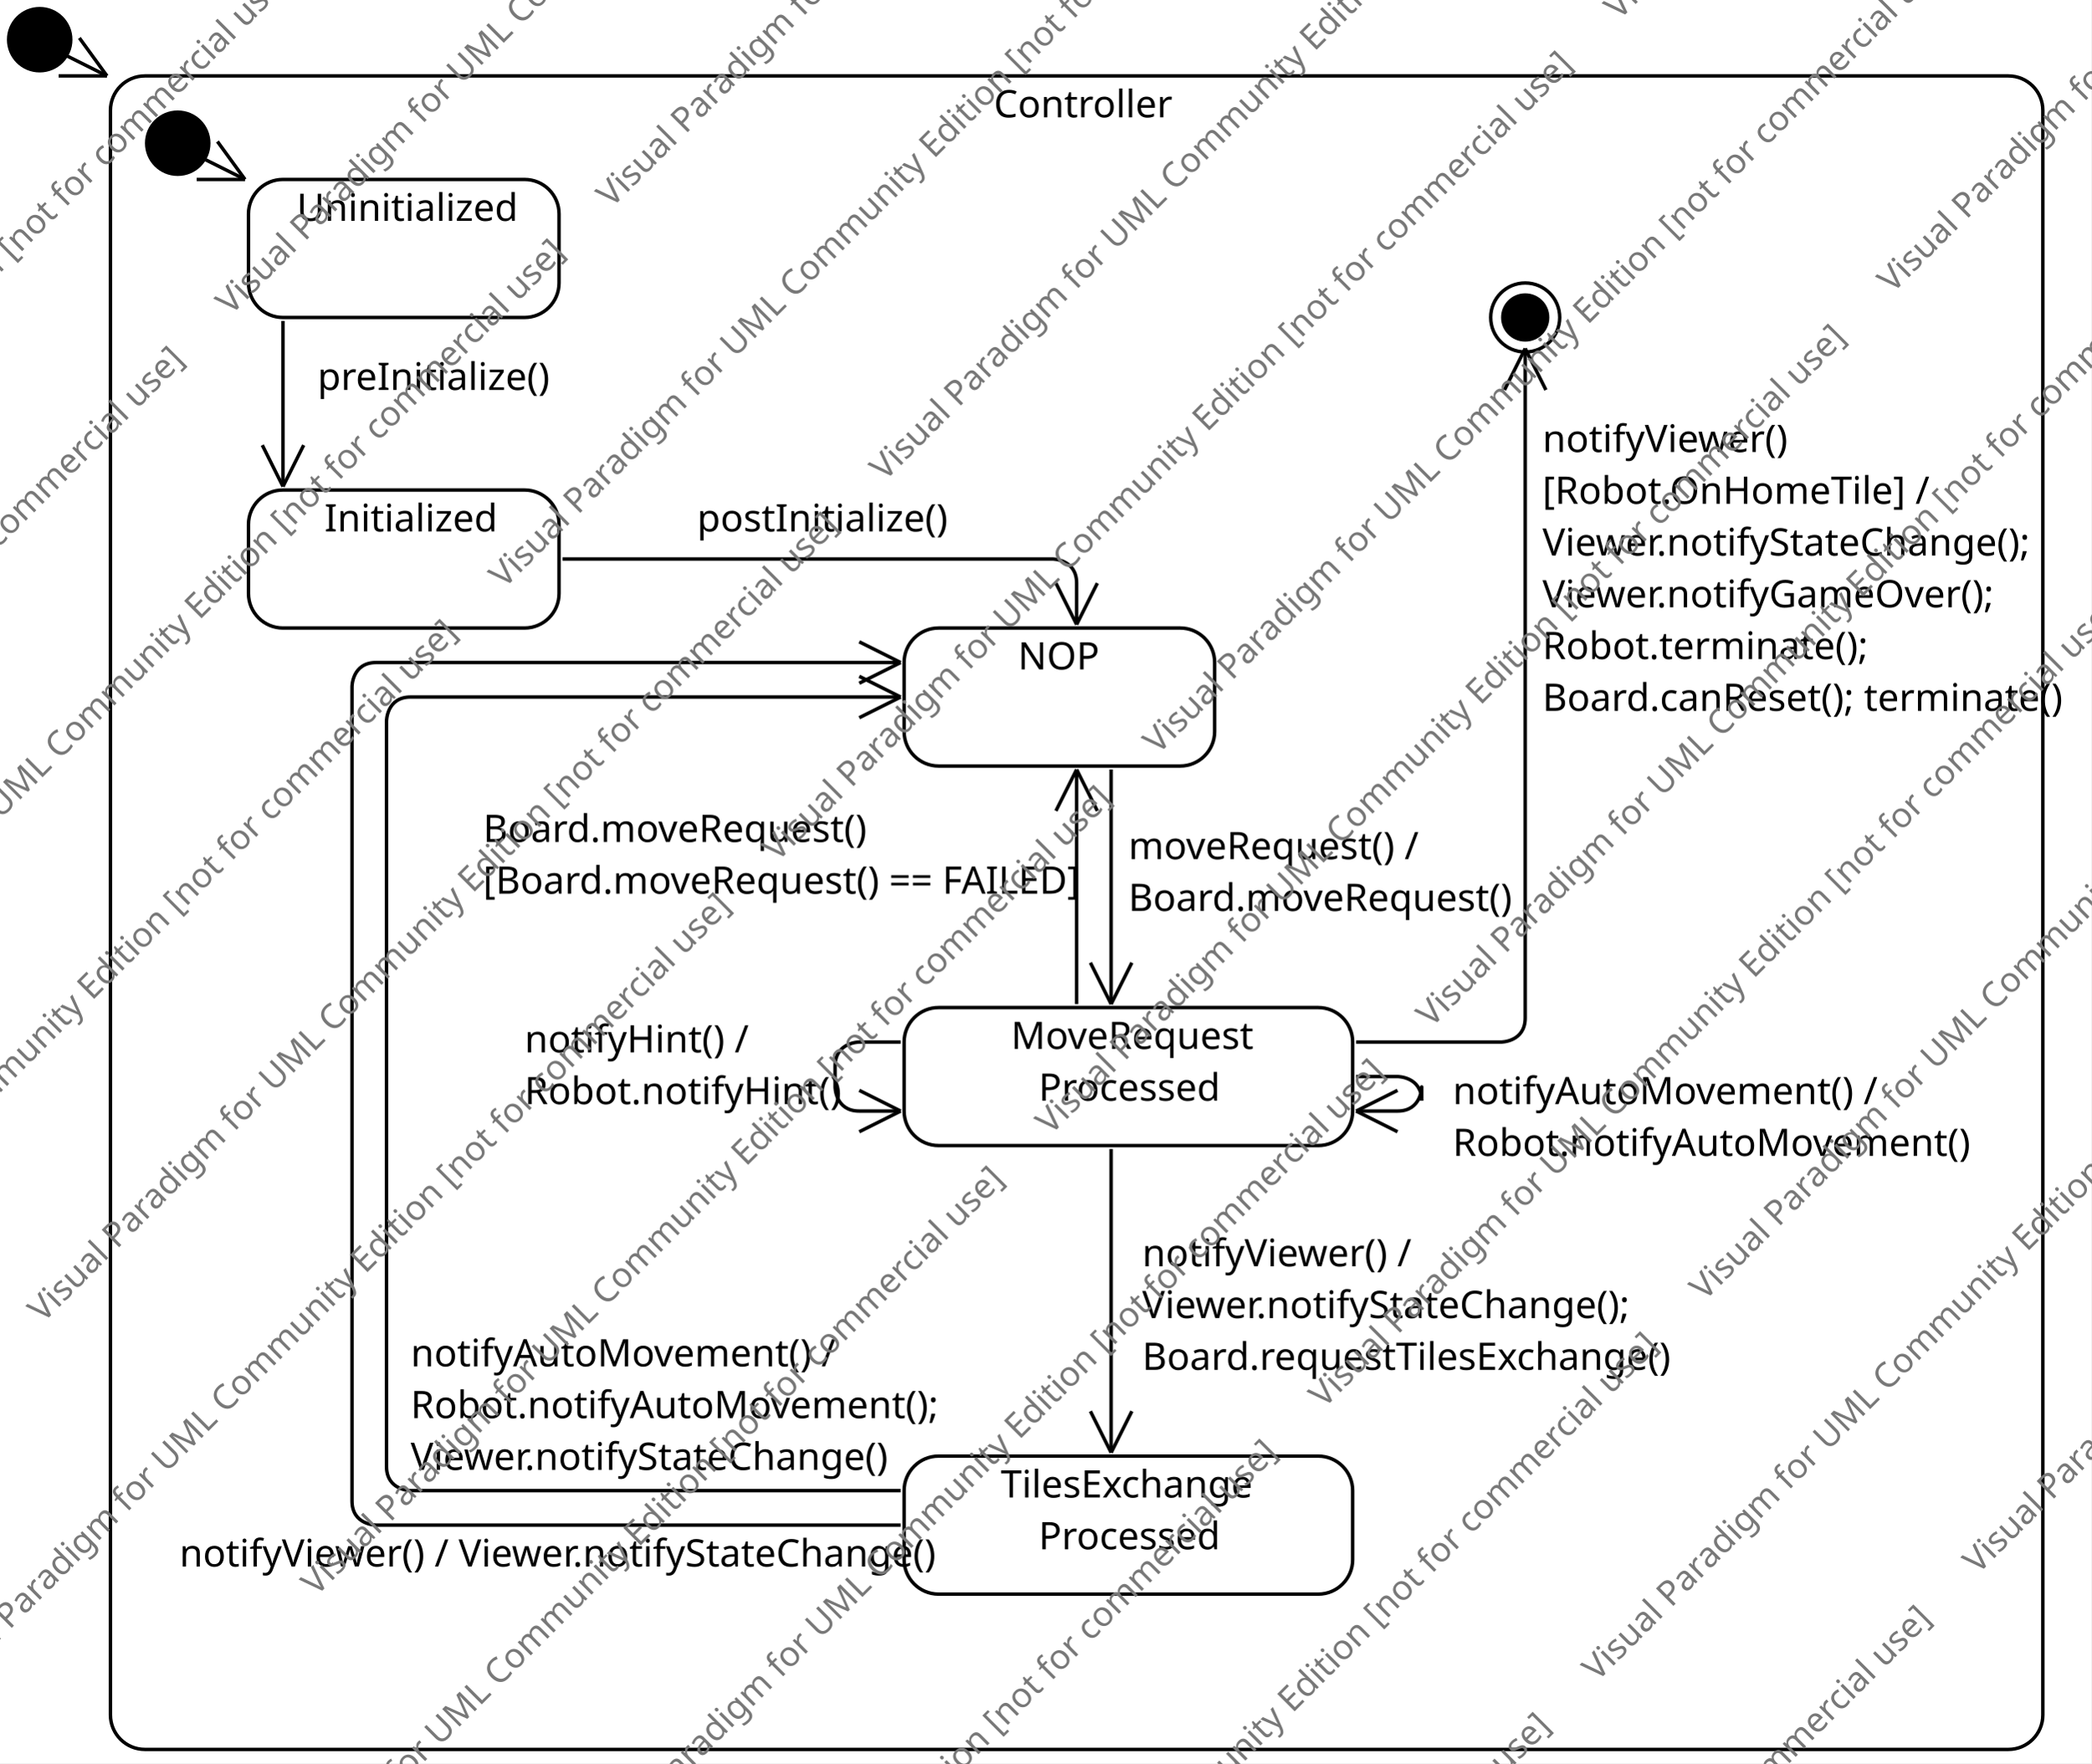
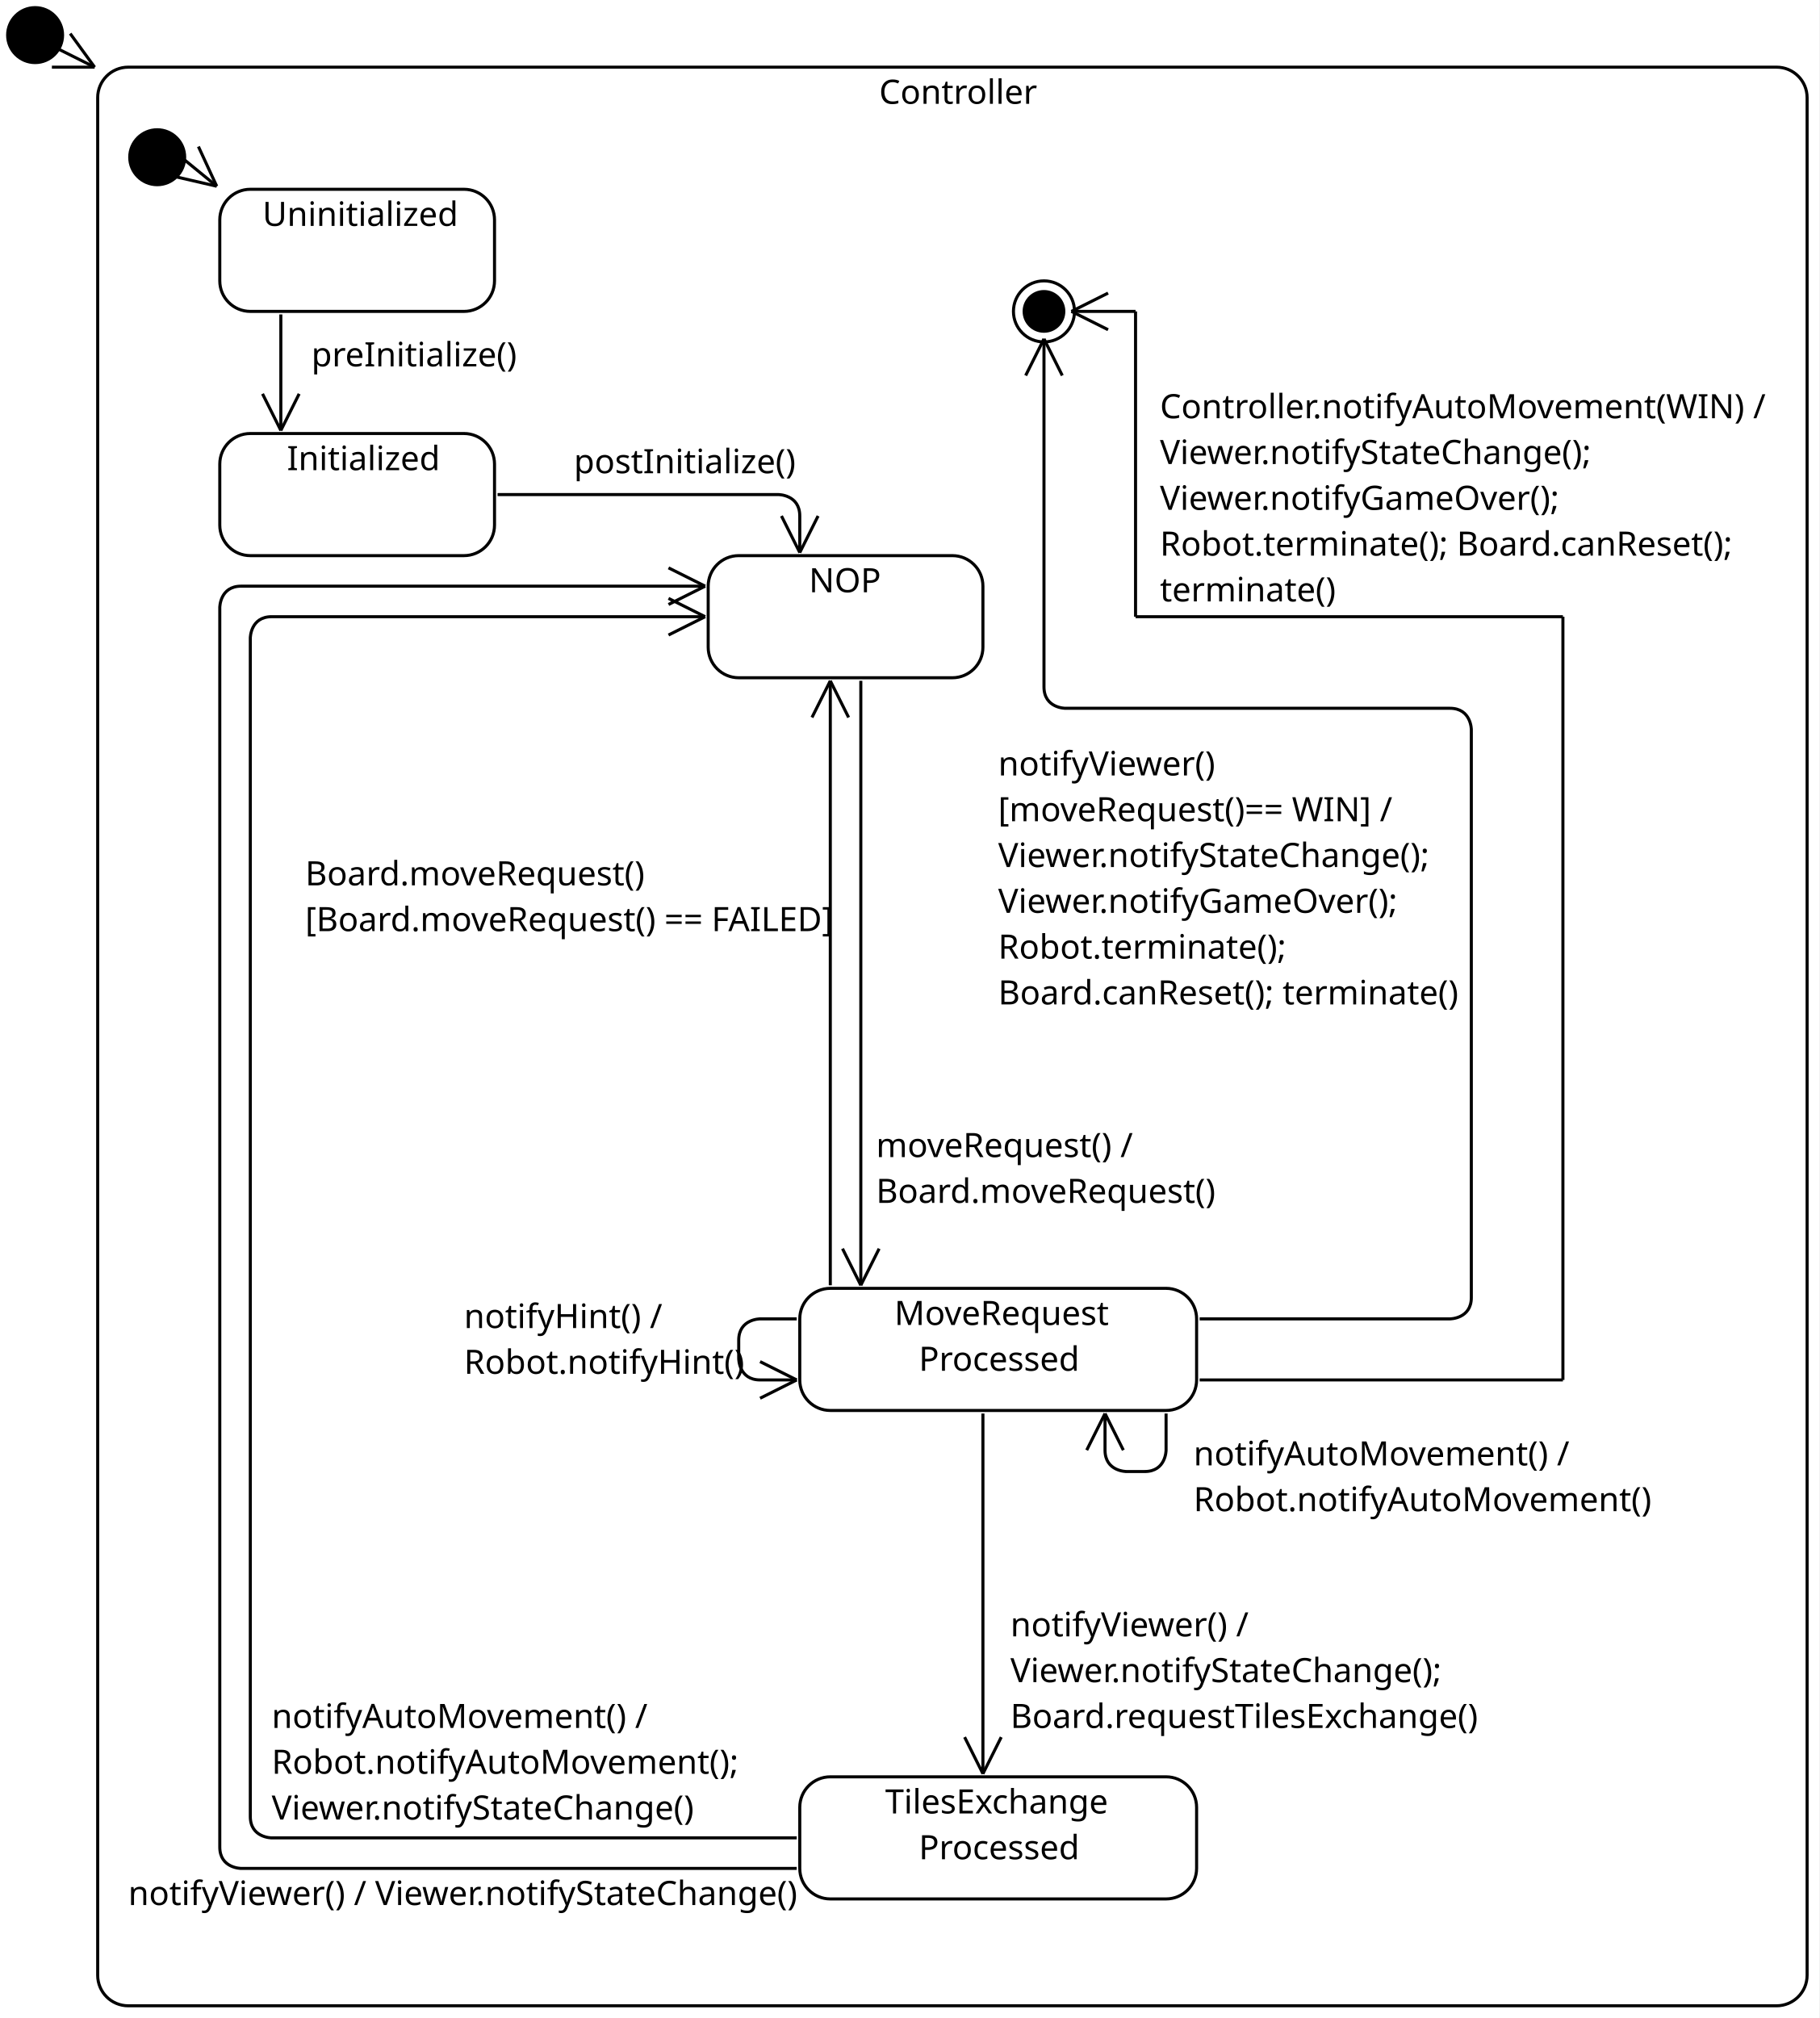
- <svg xmlns="http://www.w3.org/2000/svg" fill-opacity="0" color-rendering="auto" color-interpolation="auto" stroke="rgb(0,0,0)" text-rendering="auto" stroke-linecap="square" width="606" stroke-miterlimit="10" stroke-opacity="0" shape-rendering="auto" fill="rgb(0,0,0)" stroke-dasharray="none" font-weight="normal" stroke-width="1" height="511" font-family="'Dialog'" font-style="normal" stroke-linejoin="miter" font-size="12" stroke-dashoffset="0" image-rendering="auto">
+ <svg xmlns="http://www.w3.org/2000/svg" fill-opacity="0" color-rendering="auto" color-interpolation="auto" stroke="rgb(0,0,0)" text-rendering="auto" stroke-linecap="square" width="596" stroke-miterlimit="10" stroke-opacity="0" shape-rendering="auto" fill="rgb(0,0,0)" stroke-dasharray="none" font-weight="normal" stroke-width="1" height="661" font-family="'Dialog'" font-style="normal" stroke-linejoin="miter" font-size="12" stroke-dashoffset="0" image-rendering="auto">
  <defs id="genericDefs" />
  <g>
    <defs id="defs1">
      <clipPath clipPathUnits="userSpaceOnUse" id="clipPath1">
        <path d="M-7 -7 L31 -7 L31 31 L-7 31 L-7 -7 Z" />
      </clipPath>
      <clipPath clipPathUnits="userSpaceOnUse" id="clipPath2">
-         <path d="M-7 -7 L571 -7 L571 496 L-7 496 L-7 -7 Z" />
+         <path d="M-7 -7 L571 -7 L571 646 L-7 646 L-7 -7 Z" />
      </clipPath>
      <clipPath clipPathUnits="userSpaceOnUse" id="clipPath3">
-         <path d="M-7 -7 L571 -7 L571 481 L-7 481 L-7 -7 Z" />
+         <path d="M-7 -7 L571 -7 L571 631 L-7 631 L-7 -7 Z" />
      </clipPath>
      <clipPath clipPathUnits="userSpaceOnUse" id="clipPath4">
        <path d="M-7 -7 L101 -7 L101 51 L-7 51 L-7 -7 Z" />
      </clipPath>
      <clipPath clipPathUnits="userSpaceOnUse" id="clipPath5">
        <path d="M-7 -7 L141 -7 L141 51 L-7 51 L-7 -7 Z" />
      </clipPath>
      <clipPath clipPathUnits="userSpaceOnUse" id="clipPath6">
        <path d="M-90 -15 L180 -15 L180 30 L-90 30 L-90 -15 Z" />
      </clipPath>
      <clipPath clipPathUnits="userSpaceOnUse" id="clipPath7">
        <path d="M-130 -30 L260 -30 L260 60 L-130 60 L-130 -30 Z" />
      </clipPath>
      <clipPath clipPathUnits="userSpaceOnUse" id="clipPath8">
        <path d="M-560 -15 L1120 -15 L1120 30 L-560 30 L-560 -15 Z" />
      </clipPath>
      <clipPath clipPathUnits="userSpaceOnUse" id="clipPath9">
+         <path d="M0 0 L115 0 L115 113 L0 113 L0 0 Z" />
+       </clipPath>
+       <clipPath clipPathUnits="userSpaceOnUse" id="clipPath10">
+         <path d="M0 0 L104 0 L104 142 L0 142 L0 0 Z" />
+       </clipPath>
+       <clipPath clipPathUnits="userSpaceOnUse" id="clipPath11">
        <path d="M0 0 L123 0 L123 124 L0 124 L0 0 Z" />
      </clipPath>
-       <clipPath clipPathUnits="userSpaceOnUse" id="clipPath10">
-         <path d="M0 0 L123 0 L123 114 L0 114 L0 0 Z" />
-       </clipPath>
-       <clipPath clipPathUnits="userSpaceOnUse" id="clipPath11">
-         <path d="M0 0 L253 0 L253 123 L0 123 L0 0 Z" />
-       </clipPath>
      <clipPath clipPathUnits="userSpaceOnUse" id="clipPath12">
-         <path d="M0 0 L104 0 L104 172 L0 172 L0 0 Z" />
+         <path d="M0 0 L124 0 L124 123 L0 123 L0 0 Z" />
      </clipPath>
      <clipPath clipPathUnits="userSpaceOnUse" id="clipPath13">
-         <path d="M0 0 L104 0 L104 192 L0 192 L0 0 Z" />
+         <path d="M0 0 L244 0 L244 425 L0 425 L0 0 Z" />
      </clipPath>
      <clipPath clipPathUnits="userSpaceOnUse" id="clipPath14">
-         <path d="M0 0 L253 0 L253 334 L0 334 L0 0 Z" />
+         <path d="M0 0 L104 0 L104 222 L0 222 L0 0 Z" />
      </clipPath>
      <clipPath clipPathUnits="userSpaceOnUse" id="clipPath15">
-         <path d="M0 0 L263 0 L263 354 L0 354 L0 0 Z" />
+         <path d="M0 0 L265 0 L265 454 L0 454 L0 0 Z" />
      </clipPath>
      <clipPath clipPathUnits="userSpaceOnUse" id="clipPath16">
+         <path d="M0 0 L203 0 L203 123 L0 123 L0 0 Z" />
+       </clipPath>
+       <clipPath clipPathUnits="userSpaceOnUse" id="clipPath17">
+         <path d="M0 0 L283 0 L283 504 L0 504 L0 0 Z" />
+       </clipPath>
+       <clipPath clipPathUnits="userSpaceOnUse" id="clipPath18">
+         <path d="M0 0 L293 0 L293 524 L0 524 L0 0 Z" />
+       </clipPath>
+       <clipPath clipPathUnits="userSpaceOnUse" id="clipPath19">
+         <path d="M0 0 L104 0 L104 302 L0 302 L0 0 Z" />
+       </clipPath>
+       <clipPath clipPathUnits="userSpaceOnUse" id="clipPath20">
        <path d="M0 0 L116 0 L116 110 L0 110 L0 0 Z" />
      </clipPath>
-       <clipPath clipPathUnits="userSpaceOnUse" id="clipPath17">
-         <path d="M0 0 L104 0 L104 152 L0 152 L0 0 Z" />
-       </clipPath>
-       <clipPath clipPathUnits="userSpaceOnUse" id="clipPath18">
-         <path d="M0 0 L153 0 L153 305 L0 305 L0 0 Z" />
-       </clipPath>
-       <clipPath clipPathUnits="userSpaceOnUse" id="clipPath19">
+       <clipPath clipPathUnits="userSpaceOnUse" id="clipPath21">
+         <path d="M-122 -40 L244 -40 L244 80 L-122 80 L-122 -40 Z" />
+       </clipPath>
+       <clipPath clipPathUnits="userSpaceOnUse" id="clipPath22">
+         <path d="M-190 -50 L380 -50 L380 100 L-190 100 L-190 -50 Z" />
+       </clipPath>
+       <clipPath clipPathUnits="userSpaceOnUse" id="clipPath23">
+         <path d="M-232 -16 L464 -16 L464 32 L-232 32 L-232 -16 Z" />
+       </clipPath>
+       <clipPath clipPathUnits="userSpaceOnUse" id="clipPath24">
+         <path d="M-160 -50 L320 -50 L320 100 L-160 100 L-160 -50 Z" />
+       </clipPath>
+       <clipPath clipPathUnits="userSpaceOnUse" id="clipPath25">
+         <path d="M-88 -15 L176 -15 L176 30 L-88 30 L-88 -15 Z" />
+       </clipPath>
+       <clipPath clipPathUnits="userSpaceOnUse" id="clipPath26">
+         <path d="M-202 -82 L404 -82 L404 164 L-202 164 L-202 -82 Z" />
+       </clipPath>
+       <clipPath clipPathUnits="userSpaceOnUse" id="clipPath27">
+         <path d="M-171 -51 L342 -51 L342 102 L-171 102 L-171 -51 Z" />
+       </clipPath>
+       <clipPath clipPathUnits="userSpaceOnUse" id="clipPath28">
        <path d="M-160 -90 L320 -90 L320 180 L-160 180 L-160 -90 Z" />
      </clipPath>
-       <clipPath clipPathUnits="userSpaceOnUse" id="clipPath20">
+       <clipPath clipPathUnits="userSpaceOnUse" id="clipPath29">
+         <path d="M-162 -42 L324 -42 L324 84 L-162 84 L-162 -42 Z" />
+       </clipPath>
+       <clipPath clipPathUnits="userSpaceOnUse" id="clipPath30">
+         <path d="M-110 -31 L220 -31 L220 62 L-110 62 L-110 -31 Z" />
+       </clipPath>
+       <clipPath clipPathUnits="userSpaceOnUse" id="clipPath31">
        <path d="M-83 -15 L166 -15 L166 30 L-83 30 L-83 -15 Z" />
-       </clipPath>
-       <clipPath clipPathUnits="userSpaceOnUse" id="clipPath21">
-         <path d="M-232 -16 L464 -16 L464 32 L-232 32 L-232 -16 Z" />
-       </clipPath>
-       <clipPath clipPathUnits="userSpaceOnUse" id="clipPath22">
-         <path d="M-160 -50 L320 -50 L320 100 L-160 100 L-160 -50 Z" />
-       </clipPath>
-       <clipPath clipPathUnits="userSpaceOnUse" id="clipPath23">
-         <path d="M-171 -51 L342 -51 L342 102 L-171 102 L-171 -51 Z" />
-       </clipPath>
-       <clipPath clipPathUnits="userSpaceOnUse" id="clipPath24">
-         <path d="M-122 -40 L244 -40 L244 80 L-122 80 L-122 -40 Z" />
-       </clipPath>
-       <clipPath clipPathUnits="userSpaceOnUse" id="clipPath25">
-         <path d="M-190 -50 L380 -50 L380 100 L-190 100 L-190 -50 Z" />
-       </clipPath>
-       <clipPath clipPathUnits="userSpaceOnUse" id="clipPath26">
-         <path d="M-89 -16 L178 -16 L178 32 L-89 32 L-89 -16 Z" />
-       </clipPath>
-       <clipPath clipPathUnits="userSpaceOnUse" id="clipPath27">
-         <path d="M-162 -42 L324 -42 L324 84 L-162 84 L-162 -42 Z" />
-       </clipPath>
-       <clipPath clipPathUnits="userSpaceOnUse" id="clipPath28">
-         <path d="M-110 -31 L220 -31 L220 62 L-110 62 L-110 -31 Z" />
      </clipPath>
    </defs>
    <g fill="white" text-rendering="geometricPrecision" fill-opacity="1" stroke-opacity="1" stroke="white">
-       <rect x="0" width="606" height="511" y="0" stroke="none" />
+       <rect x="0" width="596" height="661" y="0" stroke="none" />
    </g>
    <g font-size="11" transform="translate(2,2)" fill-opacity="1" fill="black" text-rendering="geometricPrecision" font-family="sans-serif" stroke="black" stroke-opacity="1">
      <circle r="9.5" clip-path="url(#clipPath1)" cx="9.5" cy="9.5" stroke="none" />
    </g>
    <g font-size="11" stroke-linecap="butt" transform="translate(32,22)" fill-opacity="1" fill="black" text-rendering="geometricPrecision" font-family="sans-serif" stroke-linejoin="round" stroke="black" stroke-opacity="1" stroke-miterlimit="0">
-       <rect x="0" y="0" clip-path="url(#clipPath2)" fill="none" width="560" rx="10" ry="10" height="485" />
-     </g>
-     <g font-size="11" transform="translate(42,32)" fill-opacity="1" fill="black" text-rendering="geometricPrecision" font-family="sans-serif" stroke="black" stroke-opacity="1">
+       <rect x="0" y="0" clip-path="url(#clipPath2)" fill="none" width="560" rx="10" ry="10" height="635" />
+     </g>
+     <g font-size="11" transform="translate(42,42)" fill-opacity="1" fill="black" text-rendering="geometricPrecision" font-family="sans-serif" stroke="black" stroke-opacity="1">
      <circle r="9.5" clip-path="url(#clipPath1)" cx="9.5" cy="9.5" stroke="none" />
    </g>
    <g font-size="11" stroke-linecap="butt" transform="translate(72,142)" fill-opacity="1" fill="black" text-rendering="geometricPrecision" font-family="sans-serif" stroke-linejoin="round" stroke="black" stroke-opacity="1" stroke-miterlimit="0">
      <rect x="0" y="0" clip-path="url(#clipPath4)" fill="none" width="90" rx="10" ry="10" height="40" />
    </g>
-     <g font-size="11" stroke-linecap="butt" transform="translate(262,182)" fill-opacity="1" fill="black" text-rendering="geometricPrecision" font-family="sans-serif" stroke-linejoin="round" stroke="black" stroke-opacity="1" stroke-miterlimit="0">
+     <g font-size="11" stroke-linecap="butt" transform="translate(232,182)" fill-opacity="1" fill="black" text-rendering="geometricPrecision" font-family="sans-serif" stroke-linejoin="round" stroke="black" stroke-opacity="1" stroke-miterlimit="0">
      <rect x="0" y="0" clip-path="url(#clipPath4)" fill="none" width="90" rx="10" ry="10" height="40" />
+     </g>
+     <g font-size="11" stroke-linecap="butt" transform="translate(262,582)" fill-opacity="1" fill="black" text-rendering="geometricPrecision" font-family="sans-serif" stroke-linejoin="round" stroke="black" stroke-opacity="1" stroke-miterlimit="0">
+       <rect x="0" y="0" clip-path="url(#clipPath5)" fill="none" width="130" rx="10" ry="10" height="40" />
+     </g>
+     <g font-size="11" transform="translate(262,422)" fill-opacity="1" fill="white" text-rendering="geometricPrecision" font-family="sans-serif" stroke="white" stroke-opacity="1">
+       <rect x="0" y="0" clip-path="url(#clipPath5)" width="130" rx="10" ry="10" height="40" stroke="none" />
    </g>
    <g font-size="11" stroke-linecap="butt" transform="translate(262,422)" fill-opacity="1" fill="black" text-rendering="geometricPrecision" font-family="sans-serif" stroke-linejoin="round" stroke="black" stroke-opacity="1" stroke-miterlimit="0">
      <rect x="0" y="0" clip-path="url(#clipPath5)" fill="none" width="130" rx="10" ry="10" height="40" />
    </g>
-     <g font-size="11" transform="translate(262,292)" fill-opacity="1" fill="white" text-rendering="geometricPrecision" font-family="sans-serif" stroke="white" stroke-opacity="1">
-       <rect x="0" y="0" clip-path="url(#clipPath5)" width="130" rx="10" ry="10" height="40" stroke="none" />
-     </g>
-     <g font-size="11" stroke-linecap="butt" transform="translate(262,292)" fill-opacity="1" fill="black" text-rendering="geometricPrecision" font-family="sans-serif" stroke-linejoin="round" stroke="black" stroke-opacity="1" stroke-miterlimit="0">
-       <rect x="0" y="0" clip-path="url(#clipPath5)" fill="none" width="130" rx="10" ry="10" height="40" />
-     </g>
-     <g font-size="11" transform="translate(432,82)" fill-opacity="1" fill="black" text-rendering="geometricPrecision" font-family="sans-serif" stroke="black" stroke-opacity="1">
+     <g font-size="11" transform="translate(332,92)" fill-opacity="1" fill="black" text-rendering="geometricPrecision" font-family="sans-serif" stroke="black" stroke-opacity="1">
      <circle r="7" clip-path="url(#clipPath1)" cx="10" cy="10" stroke="none" />
      <circle stroke-linecap="butt" clip-path="url(#clipPath1)" fill="none" stroke-linejoin="round" r="10" cx="10" cy="10" stroke-miterlimit="0" />
    </g>
-     <g font-size="11" transform="translate(72,52)" fill-opacity="1" fill="white" text-rendering="geometricPrecision" font-family="sans-serif" stroke="white" stroke-opacity="1">
+     <g font-size="11" transform="translate(72,62)" fill-opacity="1" fill="white" text-rendering="geometricPrecision" font-family="sans-serif" stroke="white" stroke-opacity="1">
      <rect x="0" y="0" clip-path="url(#clipPath4)" width="90" rx="10" ry="10" height="40" stroke="none" />
    </g>
-     <g font-size="11" stroke-linecap="butt" transform="translate(72,52)" fill-opacity="1" fill="black" text-rendering="geometricPrecision" font-family="sans-serif" stroke-linejoin="round" stroke="black" stroke-opacity="1" stroke-miterlimit="0">
+     <g font-size="11" stroke-linecap="butt" transform="translate(72,62)" fill-opacity="1" fill="black" text-rendering="geometricPrecision" font-family="sans-serif" stroke-linejoin="round" stroke="black" stroke-opacity="1" stroke-miterlimit="0">
      <rect x="0" y="0" clip-path="url(#clipPath4)" fill="none" width="90" rx="10" ry="10" height="40" />
    </g>
-     <g font-size="11" transform="translate(72,52)" fill-opacity="1" fill="black" text-rendering="geometricPrecision" font-family="sans-serif" stroke="black" stroke-opacity="1">
+     <g font-size="11" transform="translate(72,62)" fill-opacity="1" fill="black" text-rendering="geometricPrecision" font-family="sans-serif" stroke="black" stroke-opacity="1">
      <text x="14" xml:space="preserve" y="12" clip-path="url(#clipPath6)" stroke="none">Uninitialized</text>
    </g>
-     <g font-size="11" transform="translate(262,292)" fill-opacity="1" fill="black" text-rendering="geometricPrecision" font-family="sans-serif" stroke="black" stroke-opacity="1">
+     <g font-size="11" transform="translate(262,422)" fill-opacity="1" fill="black" text-rendering="geometricPrecision" font-family="sans-serif" stroke="black" stroke-opacity="1">
      <text x="31" xml:space="preserve" y="12" clip-path="url(#clipPath7)" stroke="none">MoveRequest</text>
      <text x="39" xml:space="preserve" y="27" clip-path="url(#clipPath7)" stroke="none">Processed</text>
    </g>
-     <g font-size="11" transform="translate(262,422)" fill-opacity="1" fill="black" text-rendering="geometricPrecision" font-family="sans-serif" stroke="black" stroke-opacity="1">
+     <g font-size="11" transform="translate(262,582)" fill-opacity="1" fill="black" text-rendering="geometricPrecision" font-family="sans-serif" stroke="black" stroke-opacity="1">
      <text x="28" xml:space="preserve" y="12" clip-path="url(#clipPath7)" stroke="none">TilesExchange</text>
      <text x="39" xml:space="preserve" y="27" clip-path="url(#clipPath7)" stroke="none">Processed</text>
    </g>
-     <g font-size="11" transform="translate(262,182)" fill-opacity="1" fill="black" text-rendering="geometricPrecision" font-family="sans-serif" stroke="black" stroke-opacity="1">
+     <g font-size="11" transform="translate(232,182)" fill-opacity="1" fill="black" text-rendering="geometricPrecision" font-family="sans-serif" stroke="black" stroke-opacity="1">
      <text x="33" xml:space="preserve" y="12" clip-path="url(#clipPath6)" stroke="none">NOP</text>
    </g>
    <g font-size="11" transform="translate(72,142)" fill-opacity="1" fill="black" text-rendering="geometricPrecision" font-family="sans-serif" stroke="black" stroke-opacity="1">
      <text x="22" xml:space="preserve" y="12" clip-path="url(#clipPath6)" stroke="none">Initialized</text>
    </g>
    <g font-size="11" transform="translate(32,22)" fill-opacity="1" fill="black" text-rendering="geometricPrecision" font-family="sans-serif" stroke="black" stroke-opacity="1">
      <text x="256" xml:space="preserve" y="12" clip-path="url(#clipPath8)" stroke="none">Controller</text>
    </g>
-     <g font-size="11" stroke-linecap="butt" transform="translate(192,252)" fill-opacity="1" fill="black" text-rendering="geometricPrecision" font-family="sans-serif" stroke-linejoin="round" stroke="black" stroke-opacity="1">
-       <path fill="none" d="M69 50 L57 50 C57 50 50 50 50 57 M50 57 L50 63 C50 63 50 70 57 70 M57 70 L69 70" clip-path="url(#clipPath9)" />
-       <line y2="64" fill="none" x1="69" clip-path="url(#clipPath9)" x2="57" y1="70" />
-       <line y2="76" fill="none" x1="69" clip-path="url(#clipPath9)" x2="57" y1="70" />
-     </g>
-     <g font-size="11" stroke-linecap="butt" transform="translate(343,262)" fill-opacity="1" fill="black" text-rendering="geometricPrecision" font-family="sans-serif" stroke-linejoin="round" stroke="black" stroke-opacity="1">
-       <path fill="none" d="M50 50 L62 50 C62 50 69 50 69 57 M69 57 L69 53 C69 53 69 60 62 60 M62 60 L50 60" clip-path="url(#clipPath10)" />
-       <line y2="66" fill="none" x1="50" clip-path="url(#clipPath10)" x2="62" y1="60" />
-       <line y2="54" fill="none" x1="50" clip-path="url(#clipPath10)" x2="62" y1="60" />
-     </g>
-     <g font-size="11" stroke-linecap="butt" transform="translate(113,112)" fill-opacity="1" fill="black" text-rendering="geometricPrecision" font-family="sans-serif" stroke-linejoin="round" stroke="black" stroke-opacity="1">
-       <path fill="none" d="M50 50 L192 50 C192 50 199 50 199 57 M199 57 L199 69" clip-path="url(#clipPath11)" />
-       <line y2="57" fill="none" x1="199" clip-path="url(#clipPath11)" x2="205" y1="69" />
-       <line y2="57" fill="none" x1="199" clip-path="url(#clipPath11)" x2="193" y1="69" />
-     </g>
-     <g font-size="11" stroke-linecap="butt" transform="translate(262,173)" fill-opacity="1" fill="black" text-rendering="geometricPrecision" font-family="sans-serif" stroke-linejoin="round" stroke="black" stroke-opacity="1">
-       <line y2="50" fill="none" x1="50" clip-path="url(#clipPath12)" x2="50" y1="118" />
+     <g font-size="11" stroke-linecap="butt" transform="translate(10,2)" fill-opacity="1" fill="black" text-rendering="geometricPrecision" font-family="sans-serif" stroke-linejoin="round" stroke="black" stroke-opacity="1">
+       <line y2="59" fill="none" x1="50" clip-path="url(#clipPath9)" x2="61" y1="50" />
+       <line y2="46" fill="none" x1="61" clip-path="url(#clipPath9)" x2="55" y1="59" />
+       <line y2="56" fill="none" x1="61" clip-path="url(#clipPath9)" x2="48" y1="59" />
+     </g>
+     <g font-size="11" stroke-linecap="butt" transform="translate(42,53)" fill-opacity="1" fill="black" text-rendering="geometricPrecision" font-family="sans-serif" stroke-linejoin="round" stroke="black" stroke-opacity="1">
+       <line y2="88" fill="none" x1="50" clip-path="url(#clipPath10)" x2="50" y1="50" />
+       <line y2="76" fill="none" x1="50" clip-path="url(#clipPath10)" x2="56" y1="88" />
+       <line y2="76" fill="none" x1="50" clip-path="url(#clipPath10)" x2="44" y1="88" />
+     </g>
+     <g font-size="11" stroke-linecap="butt" transform="translate(192,382)" fill-opacity="1" fill="black" text-rendering="geometricPrecision" font-family="sans-serif" stroke-linejoin="round" stroke="black" stroke-opacity="1">
+       <path fill="none" d="M69 50 L57 50 C57 50 50 50 50 57 M50 57 L50 63 C50 63 50 70 57 70 M57 70 L69 70" clip-path="url(#clipPath11)" />
+       <line y2="64" fill="none" x1="69" clip-path="url(#clipPath11)" x2="57" y1="70" />
+       <line y2="76" fill="none" x1="69" clip-path="url(#clipPath11)" x2="57" y1="70" />
+     </g>
+     <g font-size="11" stroke-linecap="butt" transform="translate(312,413)" fill-opacity="1" fill="black" text-rendering="geometricPrecision" font-family="sans-serif" stroke-linejoin="round" stroke="black" stroke-opacity="1">
+       <path fill="none" d="M70 50 L70 62 C70 62 70 69 63 69 M63 69 L57 69 C57 69 50 69 50 62 M50 62 L50 50" clip-path="url(#clipPath12)" />
      <line y2="62" fill="none" x1="50" clip-path="url(#clipPath12)" x2="44" y1="50" />
      <line y2="62" fill="none" x1="50" clip-path="url(#clipPath12)" x2="56" y1="50" />
    </g>
-     <g font-size="11" stroke-linecap="butt" transform="translate(272,173)" fill-opacity="1" fill="black" text-rendering="geometricPrecision" font-family="sans-serif" stroke-linejoin="round" stroke="black" stroke-opacity="1">
-       <line y2="118" fill="none" x1="50" clip-path="url(#clipPath12)" x2="50" y1="50" />
-       <line y2="106" fill="none" x1="50" clip-path="url(#clipPath12)" x2="56" y1="118" />
-       <line y2="106" fill="none" x1="50" clip-path="url(#clipPath12)" x2="44" y1="118" />
-     </g>
-     <g font-size="11" stroke-linecap="butt" transform="translate(272,283)" fill-opacity="1" fill="black" text-rendering="geometricPrecision" font-family="sans-serif" stroke-linejoin="round" stroke="black" stroke-opacity="1">
-       <line y2="138" fill="none" x1="50" clip-path="url(#clipPath13)" x2="50" y1="50" />
-       <line y2="126" fill="none" x1="50" clip-path="url(#clipPath13)" x2="56" y1="138" />
-       <line y2="126" fill="none" x1="50" clip-path="url(#clipPath13)" x2="44" y1="138" />
-     </g>
-     <g font-size="11" stroke-linecap="butt" transform="translate(62,152)" fill-opacity="1" fill="black" text-rendering="geometricPrecision" font-family="sans-serif" stroke-linejoin="round" stroke="black" stroke-opacity="1">
-       <path fill="none" d="M199 280 L57 280 C57 280 50 280 50 273 M50 273 L50 57 C50 57 50 50 57 50 M57 50 L199 50" clip-path="url(#clipPath14)" />
-       <line y2="44" fill="none" x1="199" clip-path="url(#clipPath14)" x2="187" y1="50" />
-       <line y2="56" fill="none" x1="199" clip-path="url(#clipPath14)" x2="187" y1="50" />
-     </g>
-     <g font-size="11" stroke-linecap="butt" transform="translate(52,142)" fill-opacity="1" fill="black" text-rendering="geometricPrecision" font-family="sans-serif" stroke-linejoin="round" stroke="black" stroke-opacity="1">
-       <path fill="none" d="M209 300 L57 300 C57 300 50 300 50 293 M50 293 L50 57 C50 57 50 50 57 50 M57 50 L209 50" clip-path="url(#clipPath15)" />
-       <line y2="44" fill="none" x1="209" clip-path="url(#clipPath15)" x2="197" y1="50" />
-       <line y2="56" fill="none" x1="209" clip-path="url(#clipPath15)" x2="197" y1="50" />
-     </g>
-     <g font-size="11" stroke-linecap="butt" transform="translate(9,-4)" fill-opacity="1" fill="black" text-rendering="geometricPrecision" font-family="sans-serif" stroke-linejoin="round" stroke="black" stroke-opacity="1">
-       <line y2="56" fill="none" x1="50" clip-path="url(#clipPath16)" x2="62" y1="50" />
-       <line y2="45" fill="none" x1="62" clip-path="url(#clipPath16)" x2="54" y1="56" />
-       <line y2="56" fill="none" x1="62" clip-path="url(#clipPath16)" x2="48" y1="56" />
-     </g>
-     <g font-size="11" stroke-linecap="butt" transform="translate(32,43)" fill-opacity="1" fill="black" text-rendering="geometricPrecision" font-family="sans-serif" stroke-linejoin="round" stroke="black" stroke-opacity="1">
-       <line y2="98" fill="none" x1="50" clip-path="url(#clipPath17)" x2="50" y1="50" />
-       <line y2="86" fill="none" x1="50" clip-path="url(#clipPath17)" x2="56" y1="98" />
-       <line y2="86" fill="none" x1="50" clip-path="url(#clipPath17)" x2="44" y1="98" />
-     </g>
-     <g font-size="11" stroke-linecap="butt" transform="translate(343,51)" fill-opacity="1" fill="black" text-rendering="geometricPrecision" font-family="sans-serif" stroke-linejoin="round" stroke="black" stroke-opacity="1">
-       <path fill="none" d="M50 251 L92 251 C92 251 99 251 99 244 M99 244 L99 50" clip-path="url(#clipPath18)" />
-       <line y2="62" fill="none" x1="99" clip-path="url(#clipPath18)" x2="93" y1="50" />
-       <line y2="62" fill="none" x1="99" clip-path="url(#clipPath18)" x2="105" y1="50" />
+     <g font-size="11" stroke-linecap="butt" transform="translate(292,61)" fill-opacity="1" fill="black" text-rendering="geometricPrecision" font-family="sans-serif" stroke-linejoin="round" stroke="black" stroke-opacity="1">
+       <path fill="none" d="M101 371 L183 371 C183 371 190 371 190 364 M190 364 L190 178 C190 178 190 171 183 171 M183 171 L57 171 C57 171 50 171 50 164 M50 164 L50 50" clip-path="url(#clipPath13)" />
+       <line y2="62" fill="none" x1="50" clip-path="url(#clipPath13)" x2="44" y1="50" />
+       <line y2="62" fill="none" x1="50" clip-path="url(#clipPath13)" x2="56" y1="50" />
+     </g>
+     <g font-size="11" stroke-linecap="butt" transform="translate(272,413)" fill-opacity="1" fill="black" text-rendering="geometricPrecision" font-family="sans-serif" stroke-linejoin="round" stroke="black" stroke-opacity="1">
+       <line y2="168" fill="none" x1="50" clip-path="url(#clipPath14)" x2="50" y1="50" />
+       <line y2="156" fill="none" x1="50" clip-path="url(#clipPath14)" x2="56" y1="168" />
+       <line y2="156" fill="none" x1="50" clip-path="url(#clipPath14)" x2="44" y1="168" />
+     </g>
+     <g font-size="11" stroke-linecap="butt" transform="translate(301,52)" fill-opacity="1" fill="black" text-rendering="geometricPrecision" font-family="sans-serif" stroke-linejoin="round" stroke="black" stroke-opacity="1">
+       <line y2="400" fill="none" x1="92" clip-path="url(#clipPath15)" x2="211" y1="400" />
+       <line y2="150" fill="none" x1="211" clip-path="url(#clipPath15)" x2="211" y1="400" />
+       <line y2="150" fill="none" x1="211" clip-path="url(#clipPath15)" x2="71" y1="150" />
+       <line y2="50" fill="none" x1="71" clip-path="url(#clipPath15)" x2="71" y1="150" />
+       <line y2="50" fill="none" x1="71" clip-path="url(#clipPath15)" x2="50" y1="50" />
+       <line y2="56" fill="none" x1="50" clip-path="url(#clipPath15)" x2="62" y1="50" />
+       <line y2="44" fill="none" x1="50" clip-path="url(#clipPath15)" x2="62" y1="50" />
+     </g>
+     <g font-size="11" stroke-linecap="butt" transform="translate(113,112)" fill-opacity="1" fill="black" text-rendering="geometricPrecision" font-family="sans-serif" stroke-linejoin="round" stroke="black" stroke-opacity="1">
+       <path fill="none" d="M50 50 L142 50 C142 50 149 50 149 57 M149 57 L149 69" clip-path="url(#clipPath16)" />
+       <line y2="57" fill="none" x1="149" clip-path="url(#clipPath16)" x2="155" y1="69" />
+       <line y2="57" fill="none" x1="149" clip-path="url(#clipPath16)" x2="143" y1="69" />
+     </g>
+     <g font-size="11" stroke-linecap="butt" transform="translate(32,152)" fill-opacity="1" fill="black" text-rendering="geometricPrecision" font-family="sans-serif" stroke-linejoin="round" stroke="black" stroke-opacity="1">
+       <path fill="none" d="M229 450 L57 450 C57 450 50 450 50 443 M50 443 L50 57 C50 57 50 50 57 50 M57 50 L199 50" clip-path="url(#clipPath17)" />
+       <line y2="44" fill="none" x1="199" clip-path="url(#clipPath17)" x2="187" y1="50" />
+       <line y2="56" fill="none" x1="199" clip-path="url(#clipPath17)" x2="187" y1="50" />
+     </g>
+     <g font-size="11" stroke-linecap="butt" transform="translate(22,142)" fill-opacity="1" fill="black" text-rendering="geometricPrecision" font-family="sans-serif" stroke-linejoin="round" stroke="black" stroke-opacity="1">
+       <path fill="none" d="M239 470 L57 470 C57 470 50 470 50 463 M50 463 L50 57 C50 57 50 50 57 50 M57 50 L209 50" clip-path="url(#clipPath18)" />
+       <line y2="44" fill="none" x1="209" clip-path="url(#clipPath18)" x2="197" y1="50" />
+       <line y2="56" fill="none" x1="209" clip-path="url(#clipPath18)" x2="197" y1="50" />
+     </g>
+     <g font-size="11" stroke-linecap="butt" transform="translate(222,173)" fill-opacity="1" fill="black" text-rendering="geometricPrecision" font-family="sans-serif" stroke-linejoin="round" stroke="black" stroke-opacity="1">
+       <line y2="50" fill="none" x1="50" clip-path="url(#clipPath19)" x2="50" y1="248" />
+       <line y2="62" fill="none" x1="50" clip-path="url(#clipPath19)" x2="44" y1="50" />
+       <line y2="62" fill="none" x1="50" clip-path="url(#clipPath19)" x2="56" y1="50" />
+     </g>
+     <g font-size="11" stroke-linecap="butt" transform="translate(232,173)" fill-opacity="1" fill="black" text-rendering="geometricPrecision" font-family="sans-serif" stroke-linejoin="round" stroke="black" stroke-opacity="1">
+       <line y2="248" fill="none" x1="50" clip-path="url(#clipPath19)" x2="50" y1="50" />
+       <line y2="236" fill="none" x1="50" clip-path="url(#clipPath19)" x2="56" y1="248" />
+       <line y2="236" fill="none" x1="50" clip-path="url(#clipPath19)" x2="44" y1="248" />
    </g>
    <g font-size="11" stroke-linecap="butt" transform="translate(-31,-34)" fill-opacity="1" fill="black" text-rendering="geometricPrecision" font-family="sans-serif" stroke-linejoin="round" stroke="black" stroke-opacity="1">
-       <line y2="56" fill="none" x1="50" clip-path="url(#clipPath16)" x2="62" y1="50" />
-       <line y2="45" fill="none" x1="62" clip-path="url(#clipPath16)" x2="54" y1="56" />
-       <line y2="56" fill="none" x1="62" clip-path="url(#clipPath16)" x2="48" y1="56" />
-     </g>
-     <g font-size="11" transform="translate(442,119)" fill-opacity="1" fill="black" text-rendering="geometricPrecision" font-family="sans-serif" stroke="black" stroke-opacity="1">
-       <text x="5" xml:space="preserve" y="12" clip-path="url(#clipPath19)" stroke="none">notifyViewer()</text>
-       <text x="5" xml:space="preserve" y="27" clip-path="url(#clipPath19)" stroke="none">[Robot.OnHomeTile] /</text>
-       <text x="5" xml:space="preserve" y="42" clip-path="url(#clipPath19)" stroke="none">Viewer.notifyStateChange();</text>
-       <text x="5" xml:space="preserve" y="57" clip-path="url(#clipPath19)" stroke="none">Viewer.notifyGameOver();</text>
-       <text x="5" xml:space="preserve" y="72" clip-path="url(#clipPath19)" stroke="none">Robot.terminate();</text>
-       <text x="5" xml:space="preserve" y="87" clip-path="url(#clipPath19)" stroke="none">Board.canReset(); terminate()</text>
-     </g>
-     <g font-size="11" transform="translate(82,101)" fill-opacity="1" fill="black" text-rendering="geometricPrecision" font-family="sans-serif" stroke="black" stroke-opacity="1">
-       <text x="10" xml:space="preserve" y="12" clip-path="url(#clipPath20)" stroke="none">preInitialize()</text>
-     </g>
-     <g font-size="11" transform="translate(42,442)" fill-opacity="1" fill="black" text-rendering="geometricPrecision" font-family="sans-serif" stroke="black" stroke-opacity="1">
-       <text x="10" xml:space="preserve" y="12" clip-path="url(#clipPath21)" stroke="none">notifyViewer() / Viewer.notifyStateChange()</text>
-     </g>
-     <g font-size="11" transform="translate(112,382)" fill-opacity="1" fill="black" text-rendering="geometricPrecision" font-family="sans-serif" stroke="black" stroke-opacity="1">
-       <text x="7" xml:space="preserve" y="14" clip-path="url(#clipPath22)" stroke="none">notifyAutoMovement() /</text>
-       <text x="7" xml:space="preserve" y="29" clip-path="url(#clipPath22)" stroke="none">Robot.notifyAutoMovement();</text>
-       <text x="7" xml:space="preserve" y="44" clip-path="url(#clipPath22)" stroke="none">Viewer.notifyStateChange()</text>
-     </g>
-     <g font-size="11" transform="translate(322,352)" fill-opacity="1" fill="black" text-rendering="geometricPrecision" font-family="sans-serif" stroke="black" stroke-opacity="1">
-       <text x="9" xml:space="preserve" y="15" clip-path="url(#clipPath23)" stroke="none">notifyViewer() /</text>
-       <text x="9" xml:space="preserve" y="30" clip-path="url(#clipPath23)" stroke="none">Viewer.notifyStateChange();</text>
-       <text x="9" xml:space="preserve" y="45" clip-path="url(#clipPath23)" stroke="none">Board.requestTilesExchange()</text>
-     </g>
-     <g font-size="11" transform="translate(322,232)" fill-opacity="1" fill="black" text-rendering="geometricPrecision" font-family="sans-serif" stroke="black" stroke-opacity="1">
-       <text x="5" xml:space="preserve" y="17" clip-path="url(#clipPath24)" stroke="none">moveRequest() /</text>
-       <text x="5" xml:space="preserve" y="32" clip-path="url(#clipPath24)" stroke="none">Board.moveRequest()</text>
-     </g>
-     <g font-size="11" transform="translate(132,222)" fill-opacity="1" fill="black" text-rendering="geometricPrecision" font-family="sans-serif" stroke="black" stroke-opacity="1">
-       <text x="8" xml:space="preserve" y="22" clip-path="url(#clipPath25)" stroke="none">Board.moveRequest()</text>
-       <text x="8" xml:space="preserve" y="37" clip-path="url(#clipPath25)" stroke="none">[Board.moveRequest() == FAILED]</text>
-     </g>
-     <g font-size="11" transform="translate(192,142)" fill-opacity="1" fill="black" text-rendering="geometricPrecision" font-family="sans-serif" stroke="black" stroke-opacity="1">
-       <text x="10" xml:space="preserve" y="12" clip-path="url(#clipPath26)" stroke="none">postInitialize()</text>
-     </g>
-     <g font-size="11" transform="translate(412,302)" fill-opacity="1" fill="black" text-rendering="geometricPrecision" font-family="sans-serif" stroke="black" stroke-opacity="1">
-       <text x="9" xml:space="preserve" y="18" clip-path="url(#clipPath27)" stroke="none">notifyAutoMovement() /</text>
-       <text x="9" xml:space="preserve" y="33" clip-path="url(#clipPath27)" stroke="none">Robot.notifyAutoMovement()</text>
-     </g>
-     <g font-size="11" transform="translate(142,293)" fill-opacity="1" fill="black" text-rendering="geometricPrecision" font-family="sans-serif" stroke="black" stroke-opacity="1">
-       <text x="10" xml:space="preserve" y="12" clip-path="url(#clipPath28)" stroke="none">notifyHint() /</text>
-       <text x="10" xml:space="preserve" y="27" clip-path="url(#clipPath28)" stroke="none">Robot.notifyHint()</text>
-     </g>
-     <g font-size="10" transform="rotate(-45) translate(-362.4933,0)" fill-opacity="1" fill="rgb(120,120,120)" text-rendering="geometricPrecision" stroke="rgb(120,120,120)" stroke-opacity="1">
-       <text x="0" xml:space="preserve" y="0" stroke="none">Visual Paradigm for UML Community Edition [not for commercial use] </text>
-       <text x="345" xml:space="preserve" y="0" stroke="none">Visual Paradigm for UML Community Edition [not for commercial use] </text>
-       <text x="690" xml:space="preserve" y="0" stroke="none">Visual Paradigm for UML Community Edition [not for commercial use] </text>
-       <text x="100" xml:space="preserve" y="56" stroke="none">Visual Paradigm for UML Community Edition [not for commercial use] </text>
-       <text x="445" xml:space="preserve" y="56" stroke="none">Visual Paradigm for UML Community Edition [not for commercial use] </text>
-       <text x="790" xml:space="preserve" y="56" stroke="none">Visual Paradigm for UML Community Edition [not for commercial use] </text>
-       <text x="0" xml:space="preserve" y="112" stroke="none">Visual Paradigm for UML Community Edition [not for commercial use] </text>
-       <text x="345" xml:space="preserve" y="112" stroke="none">Visual Paradigm for UML Community Edition [not for commercial use] </text>
-       <text x="690" xml:space="preserve" y="112" stroke="none">Visual Paradigm for UML Community Edition [not for commercial use] </text>
-       <text x="100" xml:space="preserve" y="168" stroke="none">Visual Paradigm for UML Community Edition [not for commercial use] </text>
-       <text x="445" xml:space="preserve" y="168" stroke="none">Visual Paradigm for UML Community Edition [not for commercial use] </text>
-       <text x="790" xml:space="preserve" y="168" stroke="none">Visual Paradigm for UML Community Edition [not for commercial use] </text>
-       <text x="0" xml:space="preserve" y="224" stroke="none">Visual Paradigm for UML Community Edition [not for commercial use] </text>
-       <text x="345" xml:space="preserve" y="224" stroke="none">Visual Paradigm for UML Community Edition [not for commercial use] </text>
-       <text x="690" xml:space="preserve" y="224" stroke="none">Visual Paradigm for UML Community Edition [not for commercial use] </text>
-       <text x="100" xml:space="preserve" y="280" stroke="none">Visual Paradigm for UML Community Edition [not for commercial use] </text>
-       <text x="445" xml:space="preserve" y="280" stroke="none">Visual Paradigm for UML Community Edition [not for commercial use] </text>
-       <text x="790" xml:space="preserve" y="280" stroke="none">Visual Paradigm for UML Community Edition [not for commercial use] </text>
-       <text x="0" xml:space="preserve" y="336" stroke="none">Visual Paradigm for UML Community Edition [not for commercial use] </text>
-       <text x="345" xml:space="preserve" y="336" stroke="none">Visual Paradigm for UML Community Edition [not for commercial use] </text>
-       <text x="690" xml:space="preserve" y="336" stroke="none">Visual Paradigm for UML Community Edition [not for commercial use] </text>
-       <text x="100" xml:space="preserve" y="392" stroke="none">Visual Paradigm for UML Community Edition [not for commercial use] </text>
-       <text x="445" xml:space="preserve" y="392" stroke="none">Visual Paradigm for UML Community Edition [not for commercial use] </text>
-       <text x="790" xml:space="preserve" y="392" stroke="none">Visual Paradigm for UML Community Edition [not for commercial use] </text>
-       <text x="0" xml:space="preserve" y="448" stroke="none">Visual Paradigm for UML Community Edition [not for commercial use] </text>
-       <text x="345" xml:space="preserve" y="448" stroke="none">Visual Paradigm for UML Community Edition [not for commercial use] </text>
-       <text x="690" xml:space="preserve" y="448" stroke="none">Visual Paradigm for UML Community Edition [not for commercial use] </text>
-       <text x="100" xml:space="preserve" y="504" stroke="none">Visual Paradigm for UML Community Edition [not for commercial use] </text>
-       <text x="445" xml:space="preserve" y="504" stroke="none">Visual Paradigm for UML Community Edition [not for commercial use] </text>
-       <text x="790" xml:space="preserve" y="504" stroke="none">Visual Paradigm for UML Community Edition [not for commercial use] </text>
-       <text x="0" xml:space="preserve" y="560" stroke="none">Visual Paradigm for UML Community Edition [not for commercial use] </text>
-       <text x="345" xml:space="preserve" y="560" stroke="none">Visual Paradigm for UML Community Edition [not for commercial use] </text>
-       <text x="690" xml:space="preserve" y="560" stroke="none">Visual Paradigm for UML Community Edition [not for commercial use] </text>
-       <text x="100" xml:space="preserve" y="616" stroke="none">Visual Paradigm for UML Community Edition [not for commercial use] </text>
-       <text x="445" xml:space="preserve" y="616" stroke="none">Visual Paradigm for UML Community Edition [not for commercial use] </text>
-       <text x="790" xml:space="preserve" y="616" stroke="none">Visual Paradigm for UML Community Edition [not for commercial use] </text>
-       <text x="0" xml:space="preserve" y="672" stroke="none">Visual Paradigm for UML Community Edition [not for commercial use] </text>
-       <text x="345" xml:space="preserve" y="672" stroke="none">Visual Paradigm for UML Community Edition [not for commercial use] </text>
-       <text x="690" xml:space="preserve" y="672" stroke="none">Visual Paradigm for UML Community Edition [not for commercial use] </text>
-       <text x="100" xml:space="preserve" y="728" stroke="none">Visual Paradigm for UML Community Edition [not for commercial use] </text>
-       <text x="445" xml:space="preserve" y="728" stroke="none">Visual Paradigm for UML Community Edition [not for commercial use] </text>
-       <text x="790" xml:space="preserve" y="728" stroke="none">Visual Paradigm for UML Community Edition [not for commercial use] </text>
+       <line y2="56" fill="none" x1="50" clip-path="url(#clipPath20)" x2="62" y1="50" />
+       <line y2="45" fill="none" x1="62" clip-path="url(#clipPath20)" x2="54" y1="56" />
+       <line y2="56" fill="none" x1="62" clip-path="url(#clipPath20)" x2="48" y1="56" />
+     </g>
+     <g font-size="11" transform="translate(282,362)" fill-opacity="1" fill="black" text-rendering="geometricPrecision" font-family="sans-serif" stroke="black" stroke-opacity="1">
+       <text x="5" xml:space="preserve" y="17" clip-path="url(#clipPath21)" stroke="none">moveRequest() /</text>
+       <text x="5" xml:space="preserve" y="32" clip-path="url(#clipPath21)" stroke="none">Board.moveRequest()</text>
+     </g>
+     <g font-size="11" transform="translate(92,268)" fill-opacity="1" fill="black" text-rendering="geometricPrecision" font-family="sans-serif" stroke="black" stroke-opacity="1">
+       <text x="8" xml:space="preserve" y="22" clip-path="url(#clipPath22)" stroke="none">Board.moveRequest()</text>
+       <text x="8" xml:space="preserve" y="37" clip-path="url(#clipPath22)" stroke="none">[Board.moveRequest() == FAILED]</text>
+     </g>
+     <g font-size="11" transform="translate(32,612)" fill-opacity="1" fill="black" text-rendering="geometricPrecision" font-family="sans-serif" stroke="black" stroke-opacity="1">
+       <text x="10" xml:space="preserve" y="12" clip-path="url(#clipPath23)" stroke="none">notifyViewer() / Viewer.notifyStateChange()</text>
+     </g>
+     <g font-size="11" transform="translate(82,552)" fill-opacity="1" fill="black" text-rendering="geometricPrecision" font-family="sans-serif" stroke="black" stroke-opacity="1">
+       <text x="7" xml:space="preserve" y="14" clip-path="url(#clipPath24)" stroke="none">notifyAutoMovement() /</text>
+       <text x="7" xml:space="preserve" y="29" clip-path="url(#clipPath24)" stroke="none">Robot.notifyAutoMovement();</text>
+       <text x="7" xml:space="preserve" y="44" clip-path="url(#clipPath24)" stroke="none">Viewer.notifyStateChange()</text>
+     </g>
+     <g font-size="11" transform="translate(178,143)" fill-opacity="1" fill="black" text-rendering="geometricPrecision" font-family="sans-serif" stroke="black" stroke-opacity="1">
+       <text x="10" xml:space="preserve" y="12" clip-path="url(#clipPath25)" stroke="none">postInitialize()</text>
+     </g>
+     <g font-size="11" transform="translate(372,122)" fill-opacity="1" fill="black" text-rendering="geometricPrecision" font-family="sans-serif" stroke="black" stroke-opacity="1">
+       <text x="8" xml:space="preserve" y="15" clip-path="url(#clipPath26)" stroke="none">Controller.notifyAutoMovement(WIN) /</text>
+       <text x="8" xml:space="preserve" y="30" clip-path="url(#clipPath26)" stroke="none">Viewer.notifyStateChange();</text>
+       <text x="8" xml:space="preserve" y="45" clip-path="url(#clipPath26)" stroke="none">Viewer.notifyGameOver();</text>
+       <text x="8" xml:space="preserve" y="60" clip-path="url(#clipPath26)" stroke="none">Robot.terminate(); Board.canReset();</text>
+       <text x="8" xml:space="preserve" y="75" clip-path="url(#clipPath26)" stroke="none">terminate()</text>
+     </g>
+     <g font-size="11" transform="translate(322,521)" fill-opacity="1" fill="black" text-rendering="geometricPrecision" font-family="sans-serif" stroke="black" stroke-opacity="1">
+       <text x="9" xml:space="preserve" y="15" clip-path="url(#clipPath27)" stroke="none">notifyViewer() /</text>
+       <text x="9" xml:space="preserve" y="30" clip-path="url(#clipPath27)" stroke="none">Viewer.notifyStateChange();</text>
+       <text x="9" xml:space="preserve" y="45" clip-path="url(#clipPath27)" stroke="none">Board.requestTilesExchange()</text>
+     </g>
+     <g font-size="11" transform="translate(322,242)" fill-opacity="1" fill="black" text-rendering="geometricPrecision" font-family="sans-serif" stroke="black" stroke-opacity="1">
+       <text x="5" xml:space="preserve" y="12" clip-path="url(#clipPath28)" stroke="none">notifyViewer()</text>
+       <text x="5" xml:space="preserve" y="27" clip-path="url(#clipPath28)" stroke="none">[moveRequest()== WIN] /</text>
+       <text x="5" xml:space="preserve" y="42" clip-path="url(#clipPath28)" stroke="none">Viewer.notifyStateChange();</text>
+       <text x="5" xml:space="preserve" y="57" clip-path="url(#clipPath28)" stroke="none">Viewer.notifyGameOver();</text>
+       <text x="5" xml:space="preserve" y="72" clip-path="url(#clipPath28)" stroke="none">Robot.terminate();</text>
+       <text x="5" xml:space="preserve" y="87" clip-path="url(#clipPath28)" stroke="none">Board.canReset(); terminate()</text>
+     </g>
+     <g font-size="11" transform="translate(382,462)" fill-opacity="1" fill="black" text-rendering="geometricPrecision" font-family="sans-serif" stroke="black" stroke-opacity="1">
+       <text x="9" xml:space="preserve" y="18" clip-path="url(#clipPath29)" stroke="none">notifyAutoMovement() /</text>
+       <text x="9" xml:space="preserve" y="33" clip-path="url(#clipPath29)" stroke="none">Robot.notifyAutoMovement()</text>
+     </g>
+     <g font-size="11" transform="translate(142,423)" fill-opacity="1" fill="black" text-rendering="geometricPrecision" font-family="sans-serif" stroke="black" stroke-opacity="1">
+       <text x="10" xml:space="preserve" y="12" clip-path="url(#clipPath30)" stroke="none">notifyHint() /</text>
+       <text x="10" xml:space="preserve" y="27" clip-path="url(#clipPath30)" stroke="none">Robot.notifyHint()</text>
+     </g>
+     <g font-size="11" transform="translate(92,108)" fill-opacity="1" fill="black" text-rendering="geometricPrecision" font-family="sans-serif" stroke="black" stroke-opacity="1">
+       <text x="10" xml:space="preserve" y="12" clip-path="url(#clipPath31)" stroke="none">preInitialize()</text>
+     </g>
+     <g font-size="10" transform="rotate(-45) translate(-468.5644,0)" fill-opacity="1" fill="rgb(120,120,120)" text-rendering="geometricPrecision" stroke="rgb(120,120,120)" stroke-opacity="1">
+       <text x="0" xml:space="preserve" y="0" stroke="none" />
+       <text x="345" xml:space="preserve" y="0" stroke="none" />
+       <text x="690" xml:space="preserve" y="0" stroke="none" />
+       <text x="100" xml:space="preserve" y="56" stroke="none" />
+       <text x="445" xml:space="preserve" y="56" stroke="none" />
+       <text x="790" xml:space="preserve" y="56" stroke="none" />
+       <text x="0" xml:space="preserve" y="112" stroke="none" />
+       <text x="345" xml:space="preserve" y="112" stroke="none" />
+       <text x="690" xml:space="preserve" y="112" stroke="none" />
+       <text x="100" xml:space="preserve" y="168" stroke="none" />
+       <text x="445" xml:space="preserve" y="168" stroke="none" />
+       <text x="790" xml:space="preserve" y="168" stroke="none" />
+       <text x="0" xml:space="preserve" y="224" stroke="none" />
+       <text x="345" xml:space="preserve" y="224" stroke="none" />
+       <text x="690" xml:space="preserve" y="224" stroke="none" />
+       <text x="100" xml:space="preserve" y="280" stroke="none" />
+       <text x="445" xml:space="preserve" y="280" stroke="none" />
+       <text x="790" xml:space="preserve" y="280" stroke="none" />
+       <text x="0" xml:space="preserve" y="336" stroke="none" />
+       <text x="345" xml:space="preserve" y="336" stroke="none" />
+       <text x="690" xml:space="preserve" y="336" stroke="none" />
+       <text x="100" xml:space="preserve" y="392" stroke="none" />
+       <text x="445" xml:space="preserve" y="392" stroke="none" />
+       <text x="790" xml:space="preserve" y="392" stroke="none" />
+       <text x="0" xml:space="preserve" y="448" stroke="none" />
+       <text x="345" xml:space="preserve" y="448" stroke="none" />
+       <text x="690" xml:space="preserve" y="448" stroke="none" />
+       <text x="100" xml:space="preserve" y="504" stroke="none" />
+       <text x="445" xml:space="preserve" y="504" stroke="none" />
+       <text x="790" xml:space="preserve" y="504" stroke="none" />
+       <text x="0" xml:space="preserve" y="560" stroke="none" />
+       <text x="345" xml:space="preserve" y="560" stroke="none" />
+       <text x="690" xml:space="preserve" y="560" stroke="none" />
+       <text x="100" xml:space="preserve" y="616" stroke="none" />
+       <text x="445" xml:space="preserve" y="616" stroke="none" />
+       <text x="790" xml:space="preserve" y="616" stroke="none" />
+       <text x="0" xml:space="preserve" y="672" stroke="none" />
+       <text x="345" xml:space="preserve" y="672" stroke="none" />
+       <text x="690" xml:space="preserve" y="672" stroke="none" />
+       <text x="100" xml:space="preserve" y="728" stroke="none" />
+       <text x="445" xml:space="preserve" y="728" stroke="none" />
+       <text x="790" xml:space="preserve" y="728" stroke="none" />
+       <text x="0" xml:space="preserve" y="784" stroke="none" />
+       <text x="345" xml:space="preserve" y="784" stroke="none" />
+       <text x="690" xml:space="preserve" y="784" stroke="none" />
    </g>
  </g>
</svg>
